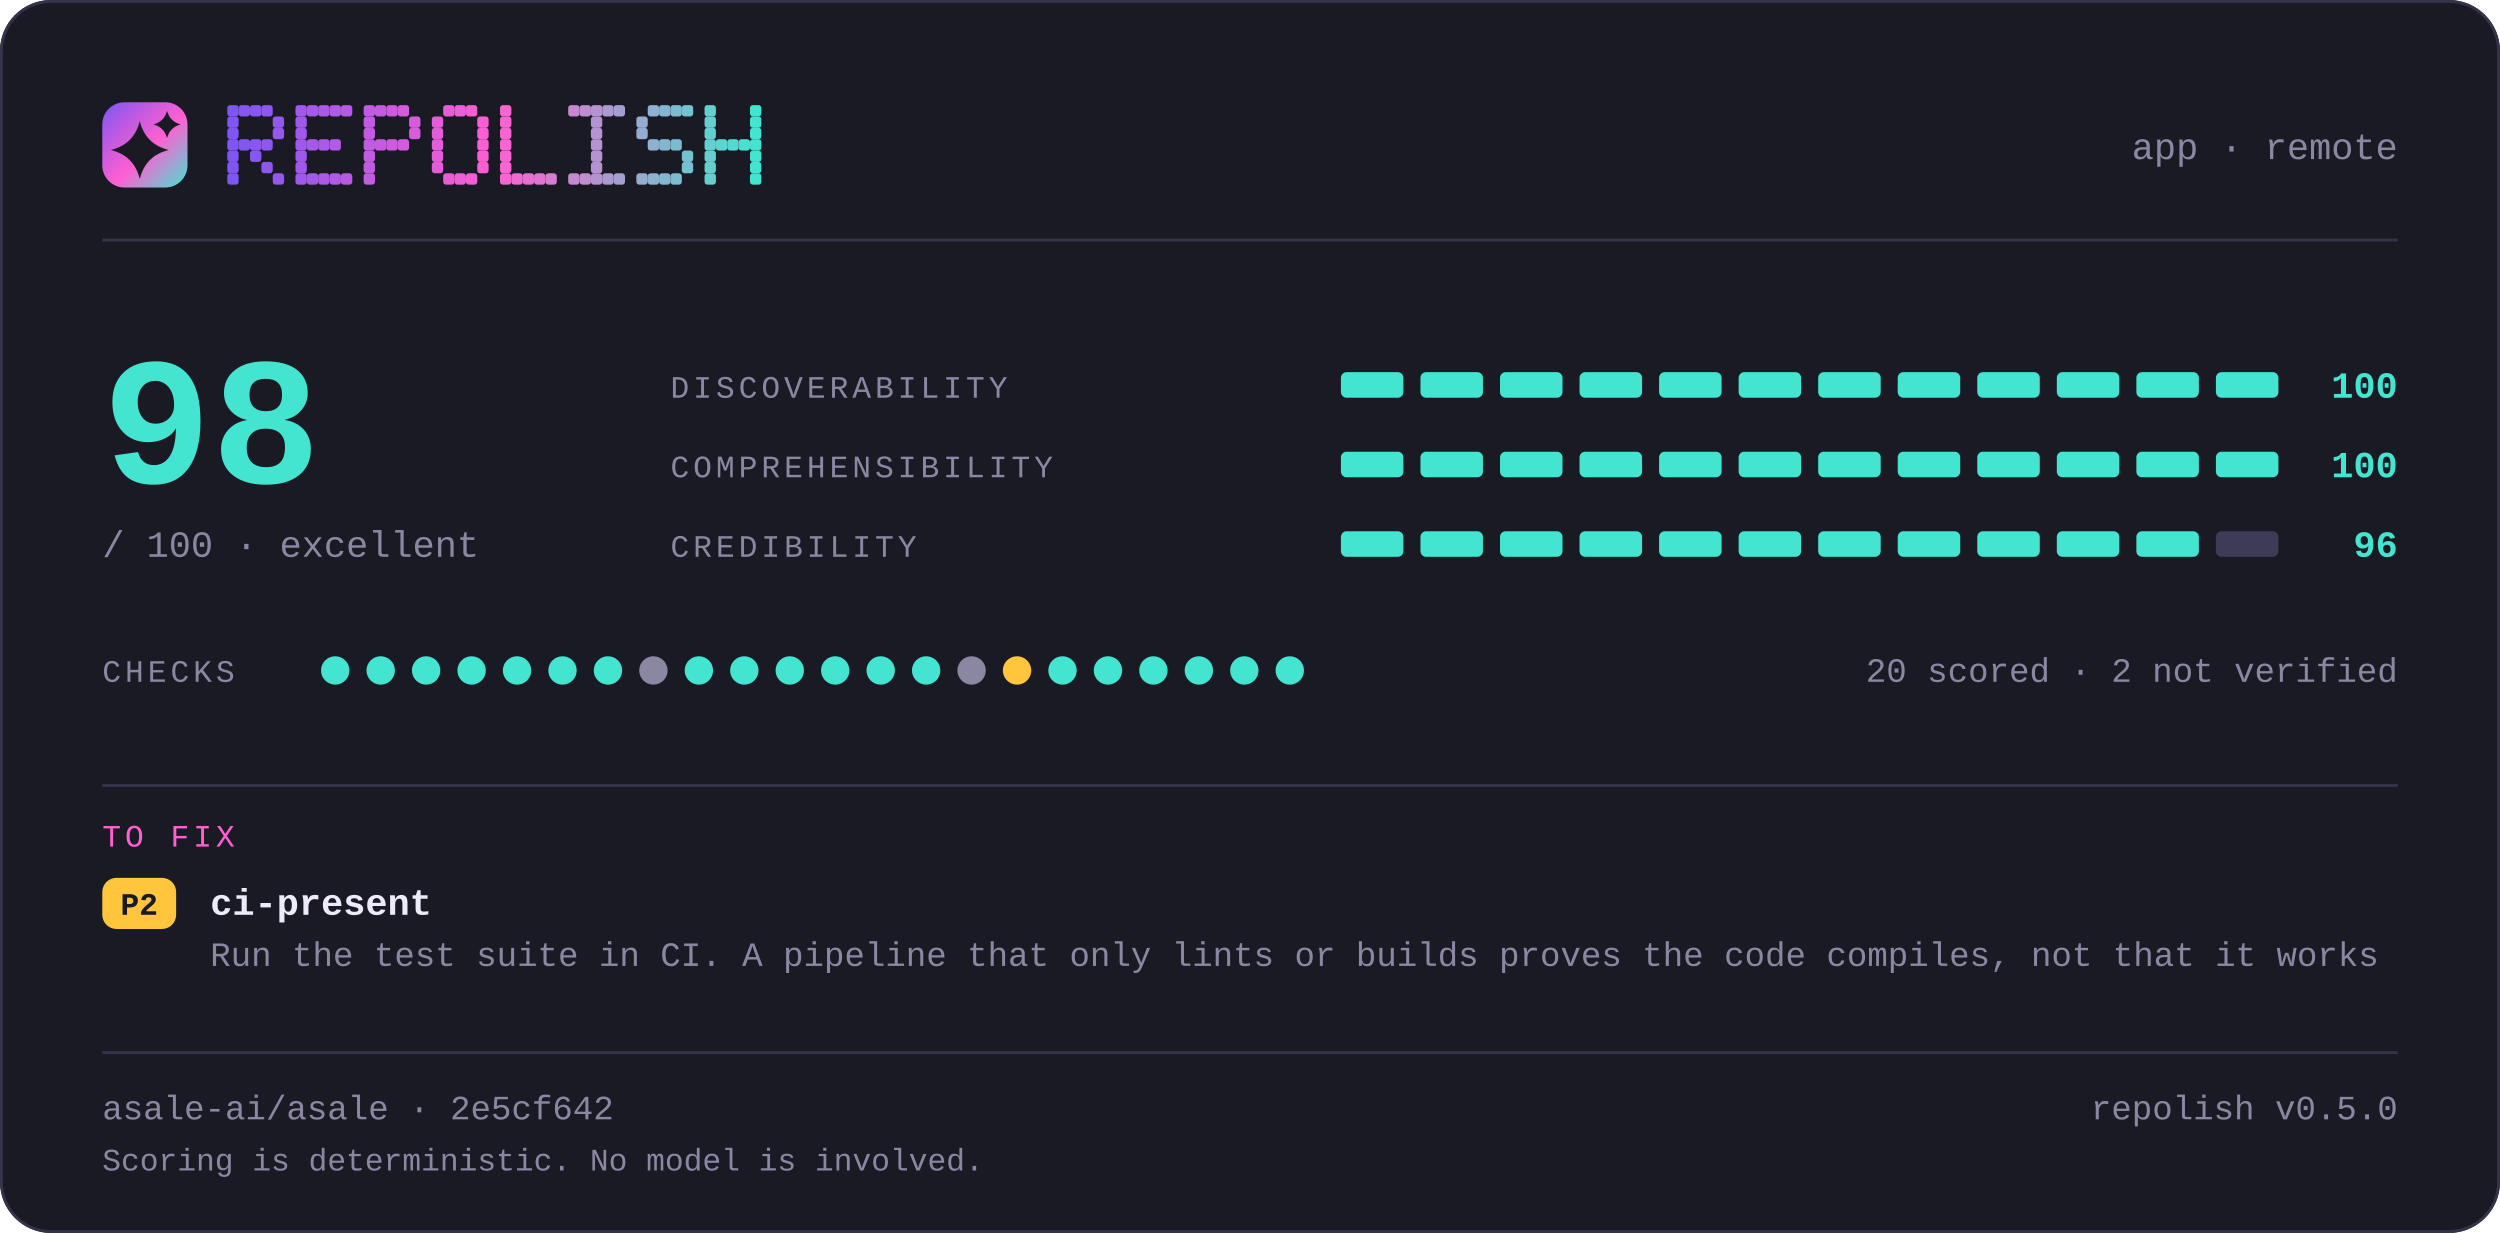
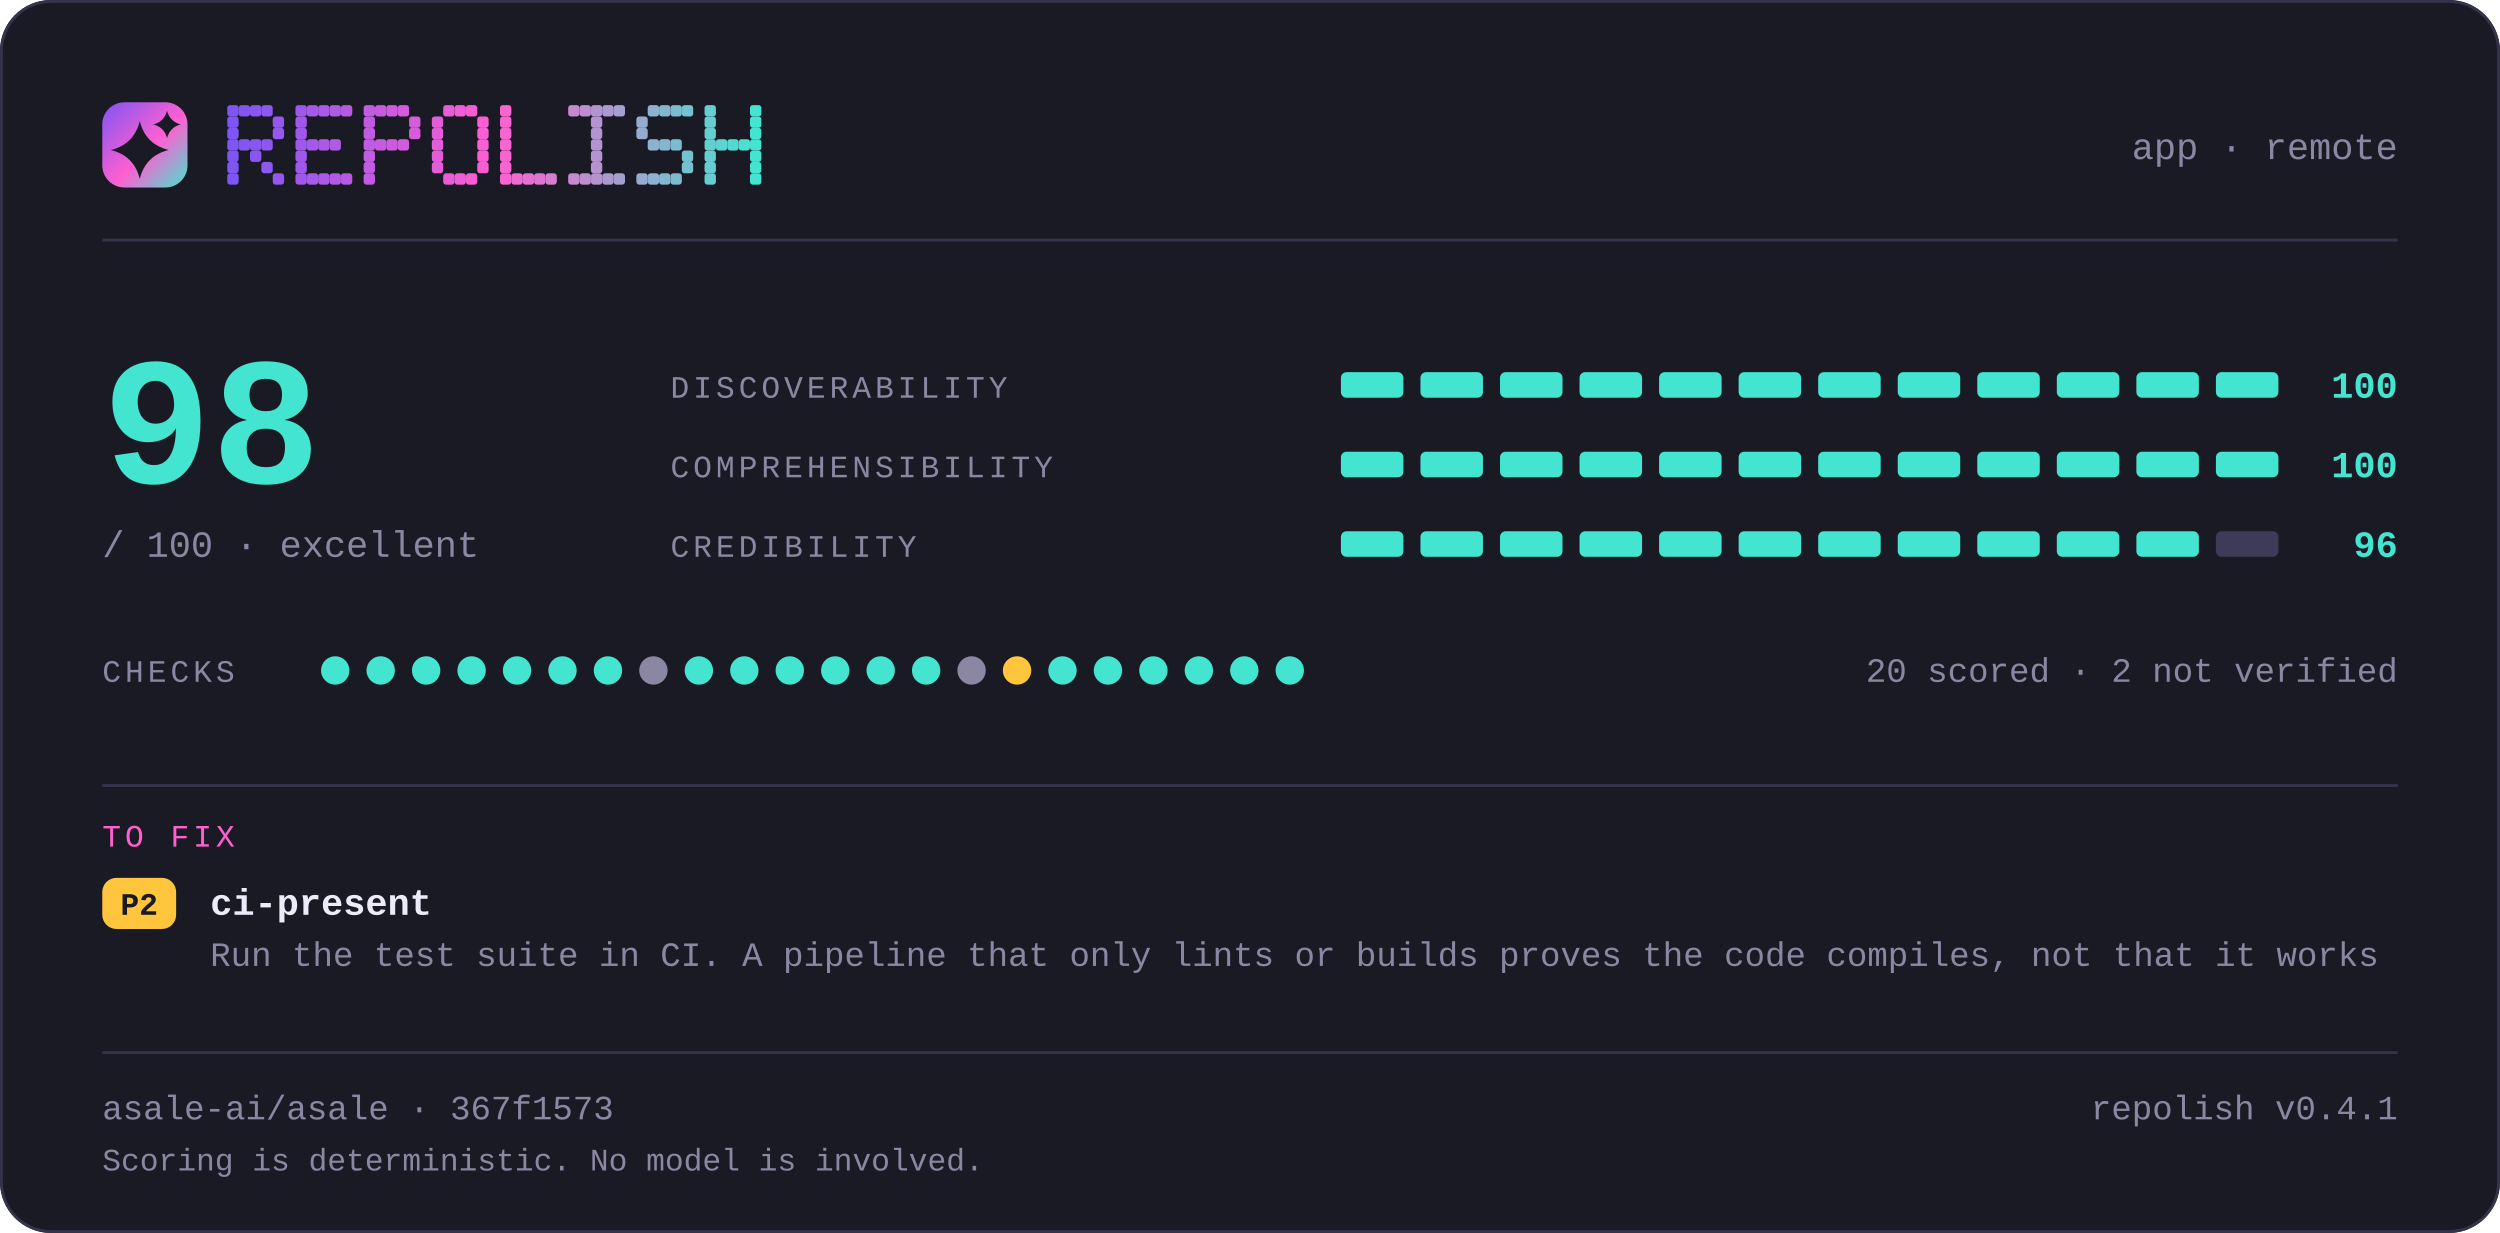
<svg xmlns="http://www.w3.org/2000/svg" width="880" height="434" viewBox="0 0 880 434" lang="en" role="img" aria-label="repolish report card — 98 out of 100">
  <defs>
    <linearGradient id="brand" x1="0" y1="0" x2="1" y2="1">
      <stop offset="0" stop-color="#7d56f4" />
      <stop offset="0.55" stop-color="#ff5fd1" />
      <stop offset="1" stop-color="#43e5d0" />
    </linearGradient>
  </defs>
  <style>
    .t { font-family: ui-monospace, SFMono-Regular, "SF Mono", Menlo, Consolas, "Liberation Mono", "Noto Sans Mono CJK SC", "Noto Sans Mono CJK JP", "Microsoft YaHei", "Hiragino Sans", "Yu Gothic", monospace; }
  </style>
  <rect x="0" y="0" width="880" height="434" rx="18.0" fill="#1a1a24" />
  <rect x="0.5" y="0.5" width="879" height="433" rx="17.5" fill="none" stroke="#35334a" />
  <rect x="36" y="36" width="30" height="30" rx="7.8" fill="url(#brand)" />
  <path d="M49.2 42.6Q51.2 50.8 59.4 52.8Q51.2 54.8 49.2 63.0Q47.2 54.8 39.0 52.8Q47.2 50.8 49.2 42.6Z" fill="#1a1a24" />
  <path d="M58.8 39.0Q59.8 42.8 63.6 43.8Q59.8 44.8 58.8 48.6Q57.8 44.8 54.0 43.8Q57.8 42.8 58.8 39.0Z" fill="#1a1a24" />
  <g fill="#7d56f4">
    <rect x="80" y="37" width="4" height="4" rx="1" />
    <rect x="80" y="41" width="4" height="4" rx="1" />
    <rect x="80" y="45" width="4" height="4" rx="1" />
    <rect x="80" y="49" width="4" height="4" rx="1" />
    <rect x="80" y="53" width="4" height="4" rx="1" />
    <rect x="80" y="57" width="4" height="4" rx="1" />
    <rect x="80" y="61" width="4" height="4" rx="1" />
  </g>
  <g fill="#8356f2">
    <rect x="84" y="37" width="4" height="4" rx="1" />
    <rect x="84" y="49" width="4" height="4" rx="1" />
  </g>
  <g fill="#8857f1">
    <rect x="88" y="37" width="4" height="4" rx="1" />
    <rect x="88" y="49" width="4" height="4" rx="1" />
    <rect x="88" y="53" width="4" height="4" rx="1" />
  </g>
  <g fill="#8e57ef">
    <rect x="92" y="37" width="4" height="4" rx="1" />
    <rect x="92" y="49" width="4" height="4" rx="1" />
    <rect x="92" y="57" width="4" height="4" rx="1" />
  </g>
  <g fill="#9458ee">
    <rect x="96" y="41" width="4" height="4" rx="1" />
    <rect x="96" y="45" width="4" height="4" rx="1" />
    <rect x="96" y="61" width="4" height="4" rx="1" />
  </g>
  <g fill="#9f58eb">
    <rect x="104" y="37" width="4" height="4" rx="1" />
    <rect x="104" y="41" width="4" height="4" rx="1" />
    <rect x="104" y="45" width="4" height="4" rx="1" />
    <rect x="104" y="49" width="4" height="4" rx="1" />
    <rect x="104" y="53" width="4" height="4" rx="1" />
    <rect x="104" y="57" width="4" height="4" rx="1" />
    <rect x="104" y="61" width="4" height="4" rx="1" />
  </g>
  <g fill="#a559e9">
    <rect x="108" y="37" width="4" height="4" rx="1" />
    <rect x="108" y="49" width="4" height="4" rx="1" />
    <rect x="108" y="61" width="4" height="4" rx="1" />
  </g>
  <g fill="#aa59e8">
    <rect x="112" y="37" width="4" height="4" rx="1" />
    <rect x="112" y="49" width="4" height="4" rx="1" />
    <rect x="112" y="61" width="4" height="4" rx="1" />
  </g>
  <g fill="#b05ae6">
    <rect x="116" y="37" width="4" height="4" rx="1" />
    <rect x="116" y="49" width="4" height="4" rx="1" />
    <rect x="116" y="61" width="4" height="4" rx="1" />
  </g>
  <g fill="#b65ae5">
    <rect x="120" y="37" width="4" height="4" rx="1" />
    <rect x="120" y="61" width="4" height="4" rx="1" />
  </g>
  <g fill="#c15be2">
    <rect x="128" y="37" width="4" height="4" rx="1" />
    <rect x="128" y="41" width="4" height="4" rx="1" />
    <rect x="128" y="45" width="4" height="4" rx="1" />
    <rect x="128" y="49" width="4" height="4" rx="1" />
    <rect x="128" y="53" width="4" height="4" rx="1" />
    <rect x="128" y="57" width="4" height="4" rx="1" />
    <rect x="128" y="61" width="4" height="4" rx="1" />
  </g>
  <g fill="#c65be0">
    <rect x="132" y="37" width="4" height="4" rx="1" />
    <rect x="132" y="49" width="4" height="4" rx="1" />
  </g>
  <g fill="#cc5bdf">
    <rect x="136" y="37" width="4" height="4" rx="1" />
    <rect x="136" y="49" width="4" height="4" rx="1" />
  </g>
  <g fill="#d25cdd">
    <rect x="140" y="37" width="4" height="4" rx="1" />
    <rect x="140" y="49" width="4" height="4" rx="1" />
  </g>
  <g fill="#d75cdc">
    <rect x="144" y="41" width="4" height="4" rx="1" />
    <rect x="144" y="45" width="4" height="4" rx="1" />
  </g>
  <g fill="#e35dd9">
    <rect x="152" y="41" width="4" height="4" rx="1" />
    <rect x="152" y="45" width="4" height="4" rx="1" />
    <rect x="152" y="49" width="4" height="4" rx="1" />
    <rect x="152" y="53" width="4" height="4" rx="1" />
    <rect x="152" y="57" width="4" height="4" rx="1" />
  </g>
  <g fill="#e85dd7">
    <rect x="156" y="37" width="4" height="4" rx="1" />
    <rect x="156" y="61" width="4" height="4" rx="1" />
  </g>
  <g fill="#ee5ed6">
    <rect x="160" y="37" width="4" height="4" rx="1" />
    <rect x="160" y="61" width="4" height="4" rx="1" />
  </g>
  <g fill="#f45ed4">
    <rect x="164" y="37" width="4" height="4" rx="1" />
    <rect x="164" y="61" width="4" height="4" rx="1" />
  </g>
  <g fill="#f95fd3">
    <rect x="168" y="41" width="4" height="4" rx="1" />
    <rect x="168" y="45" width="4" height="4" rx="1" />
    <rect x="168" y="49" width="4" height="4" rx="1" />
    <rect x="168" y="53" width="4" height="4" rx="1" />
    <rect x="168" y="57" width="4" height="4" rx="1" />
  </g>
  <g fill="#f765d1">
    <rect x="176" y="37" width="4" height="4" rx="1" />
    <rect x="176" y="41" width="4" height="4" rx="1" />
    <rect x="176" y="45" width="4" height="4" rx="1" />
    <rect x="176" y="49" width="4" height="4" rx="1" />
    <rect x="176" y="53" width="4" height="4" rx="1" />
    <rect x="176" y="57" width="4" height="4" rx="1" />
    <rect x="176" y="61" width="4" height="4" rx="1" />
  </g>
  <g fill="#ef6bd1">
    <rect x="180" y="61" width="4" height="4" rx="1" />
  </g>
  <g fill="#e670d1">
    <rect x="184" y="61" width="4" height="4" rx="1" />
  </g>
  <g fill="#de76d1">
    <rect x="188" y="61" width="4" height="4" rx="1" />
  </g>
  <g fill="#d67cd1">
    <rect x="192" y="61" width="4" height="4" rx="1" />
  </g>
  <g fill="#c688d1">
    <rect x="200" y="37" width="4" height="4" rx="1" />
    <rect x="200" y="61" width="4" height="4" rx="1" />
  </g>
  <g fill="#be8ed1">
    <rect x="204" y="37" width="4" height="4" rx="1" />
    <rect x="204" y="61" width="4" height="4" rx="1" />
  </g>
  <g fill="#b593d1">
    <rect x="208" y="37" width="4" height="4" rx="1" />
    <rect x="208" y="41" width="4" height="4" rx="1" />
    <rect x="208" y="45" width="4" height="4" rx="1" />
    <rect x="208" y="49" width="4" height="4" rx="1" />
    <rect x="208" y="53" width="4" height="4" rx="1" />
    <rect x="208" y="57" width="4" height="4" rx="1" />
    <rect x="208" y="61" width="4" height="4" rx="1" />
  </g>
  <g fill="#ad99d1">
    <rect x="212" y="37" width="4" height="4" rx="1" />
    <rect x="212" y="61" width="4" height="4" rx="1" />
  </g>
  <g fill="#a59fd1">
    <rect x="216" y="37" width="4" height="4" rx="1" />
    <rect x="216" y="61" width="4" height="4" rx="1" />
  </g>
  <g fill="#95abd0">
    <rect x="224" y="41" width="4" height="4" rx="1" />
    <rect x="224" y="45" width="4" height="4" rx="1" />
    <rect x="224" y="61" width="4" height="4" rx="1" />
  </g>
  <g fill="#8db1d0">
    <rect x="228" y="37" width="4" height="4" rx="1" />
    <rect x="228" y="49" width="4" height="4" rx="1" />
    <rect x="228" y="61" width="4" height="4" rx="1" />
  </g>
  <g fill="#84b6d0">
    <rect x="232" y="37" width="4" height="4" rx="1" />
    <rect x="232" y="49" width="4" height="4" rx="1" />
    <rect x="232" y="61" width="4" height="4" rx="1" />
  </g>
  <g fill="#7cbcd0">
    <rect x="236" y="37" width="4" height="4" rx="1" />
    <rect x="236" y="49" width="4" height="4" rx="1" />
    <rect x="236" y="61" width="4" height="4" rx="1" />
  </g>
  <g fill="#74c2d0">
    <rect x="240" y="37" width="4" height="4" rx="1" />
    <rect x="240" y="53" width="4" height="4" rx="1" />
    <rect x="240" y="57" width="4" height="4" rx="1" />
  </g>
  <g fill="#64ced0">
    <rect x="248" y="37" width="4" height="4" rx="1" />
    <rect x="248" y="41" width="4" height="4" rx="1" />
    <rect x="248" y="45" width="4" height="4" rx="1" />
    <rect x="248" y="49" width="4" height="4" rx="1" />
    <rect x="248" y="53" width="4" height="4" rx="1" />
    <rect x="248" y="57" width="4" height="4" rx="1" />
    <rect x="248" y="61" width="4" height="4" rx="1" />
  </g>
  <g fill="#5cd4d0">
    <rect x="252" y="49" width="4" height="4" rx="1" />
  </g>
  <g fill="#53d9d0">
    <rect x="256" y="49" width="4" height="4" rx="1" />
  </g>
  <g fill="#4bdfd0">
    <rect x="260" y="49" width="4" height="4" rx="1" />
  </g>
  <g fill="#43e5d0">
    <rect x="264" y="37" width="4" height="4" rx="1" />
    <rect x="264" y="41" width="4" height="4" rx="1" />
    <rect x="264" y="45" width="4" height="4" rx="1" />
    <rect x="264" y="49" width="4" height="4" rx="1" />
    <rect x="264" y="53" width="4" height="4" rx="1" />
    <rect x="264" y="57" width="4" height="4" rx="1" />
    <rect x="264" y="61" width="4" height="4" rx="1" />
  </g>
  <text class="t" x="844" y="56" font-size="13" fill="#8b87a3" text-anchor="end">app · remote</text>
  <rect x="36" y="84" width="808" height="1" fill="#35334a" />
  <text class="t" x="36" y="170" font-size="64" fill="#43e5d0" text-anchor="start" font-weight="700">98</text>
  <text class="t" x="36" y="196" font-size="13" fill="#8b87a3" text-anchor="start">/ 100  ·  excellent</text>
  <text class="t" x="236" y="140" font-size="11" fill="#8b87a3" text-anchor="start" letter-spacing="1.4">DISCOVERABILITY</text>
  <rect x="472" y="131" width="22" height="9" rx="2.0" fill="#43e5d0" />
  <rect x="500" y="131" width="22" height="9" rx="2.0" fill="#43e5d0" />
  <rect x="528" y="131" width="22" height="9" rx="2.0" fill="#43e5d0" />
  <rect x="556" y="131" width="22" height="9" rx="2.0" fill="#43e5d0" />
  <rect x="584" y="131" width="22" height="9" rx="2.0" fill="#43e5d0" />
  <rect x="612" y="131" width="22" height="9" rx="2.0" fill="#43e5d0" />
  <rect x="640" y="131" width="22" height="9" rx="2.0" fill="#43e5d0" />
  <rect x="668" y="131" width="22" height="9" rx="2.0" fill="#43e5d0" />
  <rect x="696" y="131" width="22" height="9" rx="2.0" fill="#43e5d0" />
  <rect x="724" y="131" width="22" height="9" rx="2.0" fill="#43e5d0" />
  <rect x="752" y="131" width="22" height="9" rx="2.0" fill="#43e5d0" />
  <rect x="780" y="131" width="22" height="9" rx="2.0" fill="#43e5d0" />
  <text class="t" x="844" y="140" font-size="13" fill="#43e5d0" text-anchor="end" font-weight="700">100</text>
  <text class="t" x="236" y="168" font-size="11" fill="#8b87a3" text-anchor="start" letter-spacing="1.4">COMPREHENSIBILITY</text>
  <rect x="472" y="159" width="22" height="9" rx="2.0" fill="#43e5d0" />
  <rect x="500" y="159" width="22" height="9" rx="2.0" fill="#43e5d0" />
  <rect x="528" y="159" width="22" height="9" rx="2.0" fill="#43e5d0" />
  <rect x="556" y="159" width="22" height="9" rx="2.0" fill="#43e5d0" />
  <rect x="584" y="159" width="22" height="9" rx="2.0" fill="#43e5d0" />
  <rect x="612" y="159" width="22" height="9" rx="2.0" fill="#43e5d0" />
  <rect x="640" y="159" width="22" height="9" rx="2.0" fill="#43e5d0" />
  <rect x="668" y="159" width="22" height="9" rx="2.0" fill="#43e5d0" />
  <rect x="696" y="159" width="22" height="9" rx="2.0" fill="#43e5d0" />
  <rect x="724" y="159" width="22" height="9" rx="2.0" fill="#43e5d0" />
  <rect x="752" y="159" width="22" height="9" rx="2.0" fill="#43e5d0" />
  <rect x="780" y="159" width="22" height="9" rx="2.0" fill="#43e5d0" />
  <text class="t" x="844" y="168" font-size="13" fill="#43e5d0" text-anchor="end" font-weight="700">100</text>
  <text class="t" x="236" y="196" font-size="11" fill="#8b87a3" text-anchor="start" letter-spacing="1.4">CREDIBILITY</text>
  <rect x="472" y="187" width="22" height="9" rx="2.0" fill="#43e5d0" />
  <rect x="500" y="187" width="22" height="9" rx="2.0" fill="#43e5d0" />
  <rect x="528" y="187" width="22" height="9" rx="2.0" fill="#43e5d0" />
  <rect x="556" y="187" width="22" height="9" rx="2.0" fill="#43e5d0" />
  <rect x="584" y="187" width="22" height="9" rx="2.0" fill="#43e5d0" />
  <rect x="612" y="187" width="22" height="9" rx="2.0" fill="#43e5d0" />
  <rect x="640" y="187" width="22" height="9" rx="2.0" fill="#43e5d0" />
  <rect x="668" y="187" width="22" height="9" rx="2.0" fill="#43e5d0" />
  <rect x="696" y="187" width="22" height="9" rx="2.0" fill="#43e5d0" />
  <rect x="724" y="187" width="22" height="9" rx="2.0" fill="#43e5d0" />
  <rect x="752" y="187" width="22" height="9" rx="2.0" fill="#43e5d0" />
  <rect x="780" y="187" width="22" height="9" rx="2.0" fill="#3e3b58" />
  <text class="t" x="844" y="196" font-size="13" fill="#43e5d0" text-anchor="end" font-weight="700">96</text>
  <text class="t" x="36" y="240" font-size="11" fill="#8b87a3" text-anchor="start" letter-spacing="1.4">CHECKS</text>
  <circle cx="118" cy="236" r="5" fill="#43e5d0" />
  <circle cx="134" cy="236" r="5" fill="#43e5d0" />
  <circle cx="150" cy="236" r="5" fill="#43e5d0" />
  <circle cx="166" cy="236" r="5" fill="#43e5d0" />
  <circle cx="182" cy="236" r="5" fill="#43e5d0" />
  <circle cx="198" cy="236" r="5" fill="#43e5d0" />
  <circle cx="214" cy="236" r="5" fill="#43e5d0" />
  <circle cx="230" cy="236" r="5" fill="#8b87a3" />
  <circle cx="246" cy="236" r="5" fill="#43e5d0" />
  <circle cx="262" cy="236" r="5" fill="#43e5d0" />
  <circle cx="278" cy="236" r="5" fill="#43e5d0" />
  <circle cx="294" cy="236" r="5" fill="#43e5d0" />
  <circle cx="310" cy="236" r="5" fill="#43e5d0" />
  <circle cx="326" cy="236" r="5" fill="#43e5d0" />
  <circle cx="342" cy="236" r="5" fill="#8b87a3" />
  <circle cx="358" cy="236" r="5" fill="#ffc53d" />
  <circle cx="374" cy="236" r="5" fill="#43e5d0" />
  <circle cx="390" cy="236" r="5" fill="#43e5d0" />
  <circle cx="406" cy="236" r="5" fill="#43e5d0" />
  <circle cx="422" cy="236" r="5" fill="#43e5d0" />
  <circle cx="438" cy="236" r="5" fill="#43e5d0" />
  <circle cx="454" cy="236" r="5" fill="#43e5d0" />
  <text class="t" x="844" y="240" font-size="12" fill="#8b87a3" text-anchor="end">20 scored · 2 not verified</text>
  <rect x="36" y="276" width="808" height="1" fill="#35334a" />
  <text class="t" x="36" y="298" font-size="11" fill="#ff5fd1" text-anchor="start" letter-spacing="1.4">TO FIX</text>
  <rect x="36" y="309" width="26" height="18" rx="5.0" fill="#ffc53d" />
  <text class="t" x="49" y="322" font-size="11" fill="#1a1a24" text-anchor="middle" font-weight="700">P2</text>
  <text class="t" x="74" y="322" font-size="13" fill="#edebfa" text-anchor="start" font-weight="700">ci-present</text>
  <text class="t" x="74" y="340" font-size="12" fill="#8b87a3" text-anchor="start">Run the test suite in CI. A pipeline that only lints or builds proves the code compiles, not that it works</text>
  <rect x="36" y="370" width="808" height="1" fill="#35334a" />
-   <text class="t" x="36" y="394" font-size="12" fill="#8b87a3" text-anchor="start">asale-ai/asale · 2e5cf642</text>
-   <text class="t" x="844" y="394" font-size="12" fill="#8b87a3" text-anchor="end">repolish v0.5.0</text>
+   <text class="t" x="36" y="394" font-size="12" fill="#8b87a3" text-anchor="start">asale-ai/asale · 367f1573</text>
+   <text class="t" x="844" y="394" font-size="12" fill="#8b87a3" text-anchor="end">repolish v0.4.1</text>
  <text class="t" x="36" y="412" font-size="11" fill="#8b87a3" text-anchor="start">Scoring is deterministic. No model is involved.</text>
</svg>
